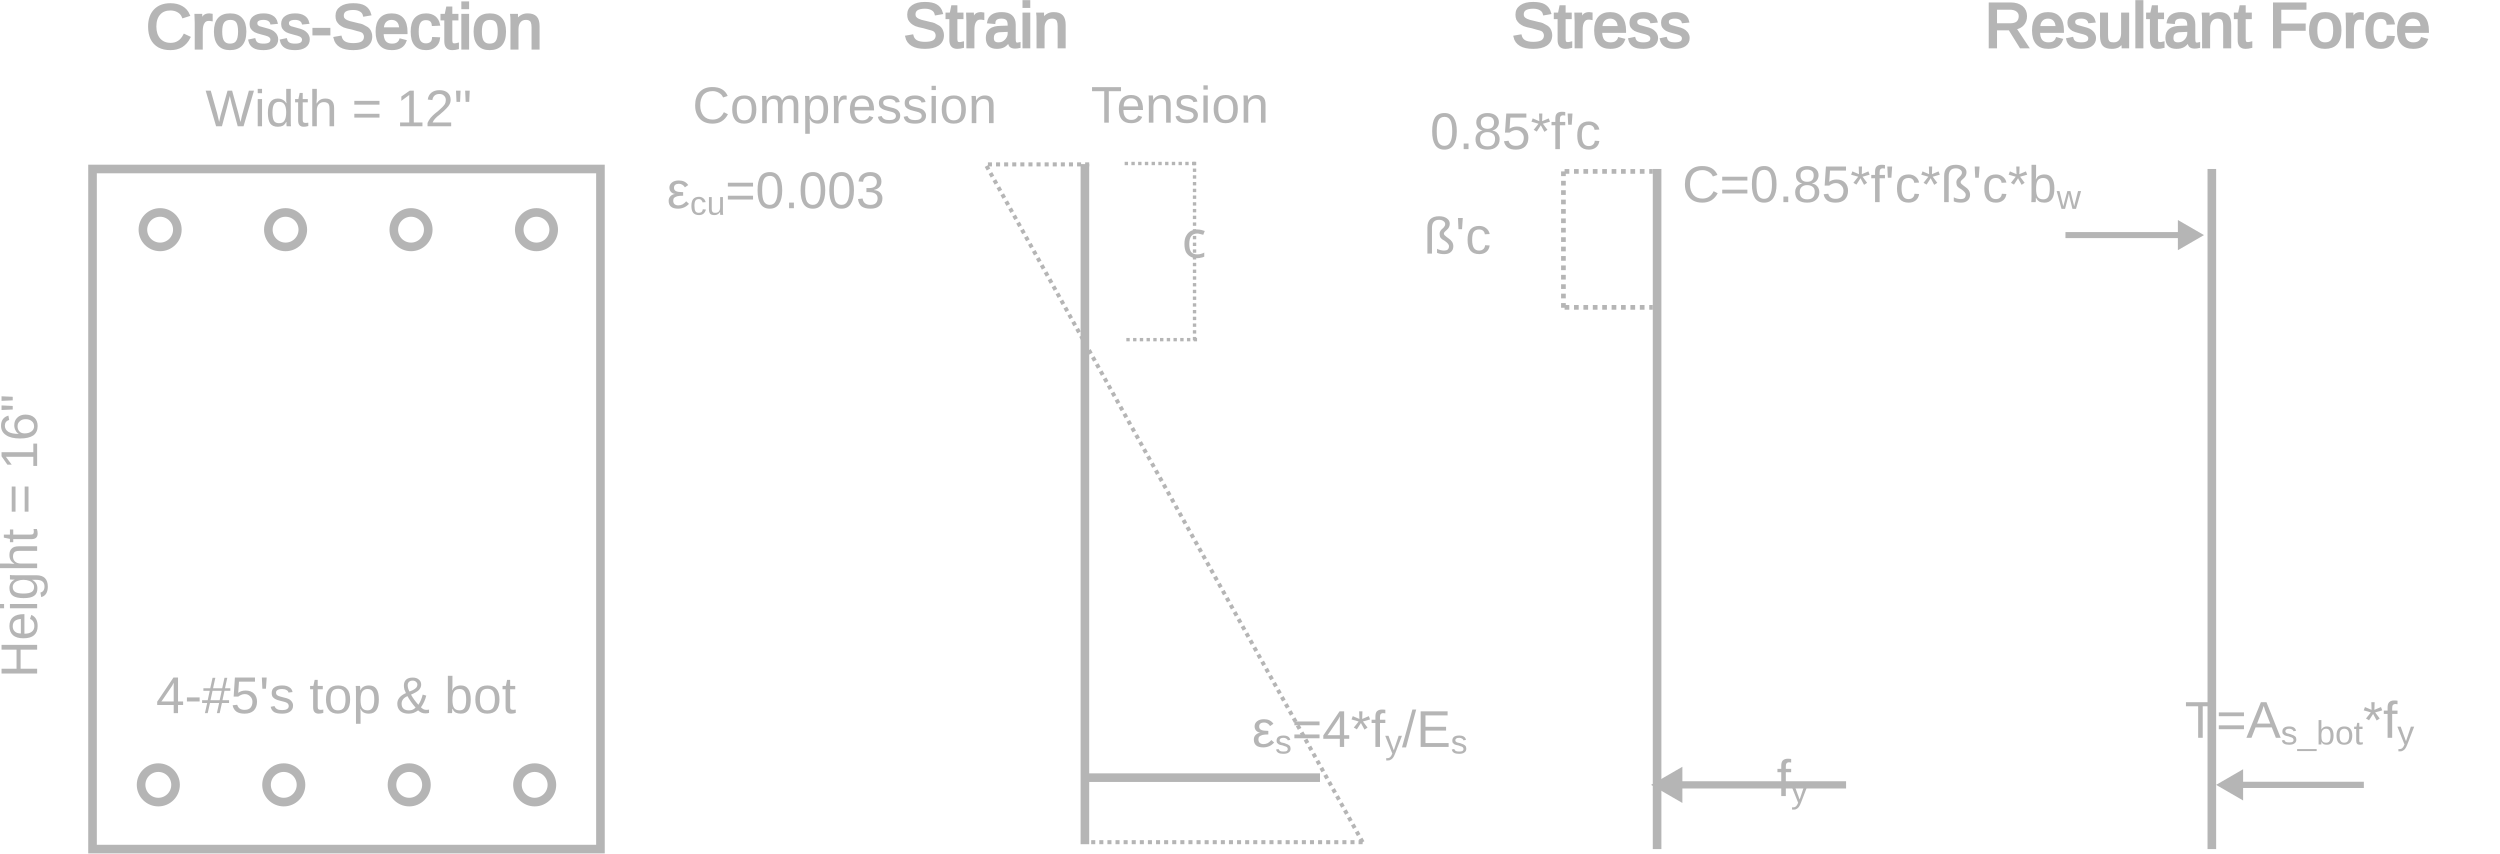
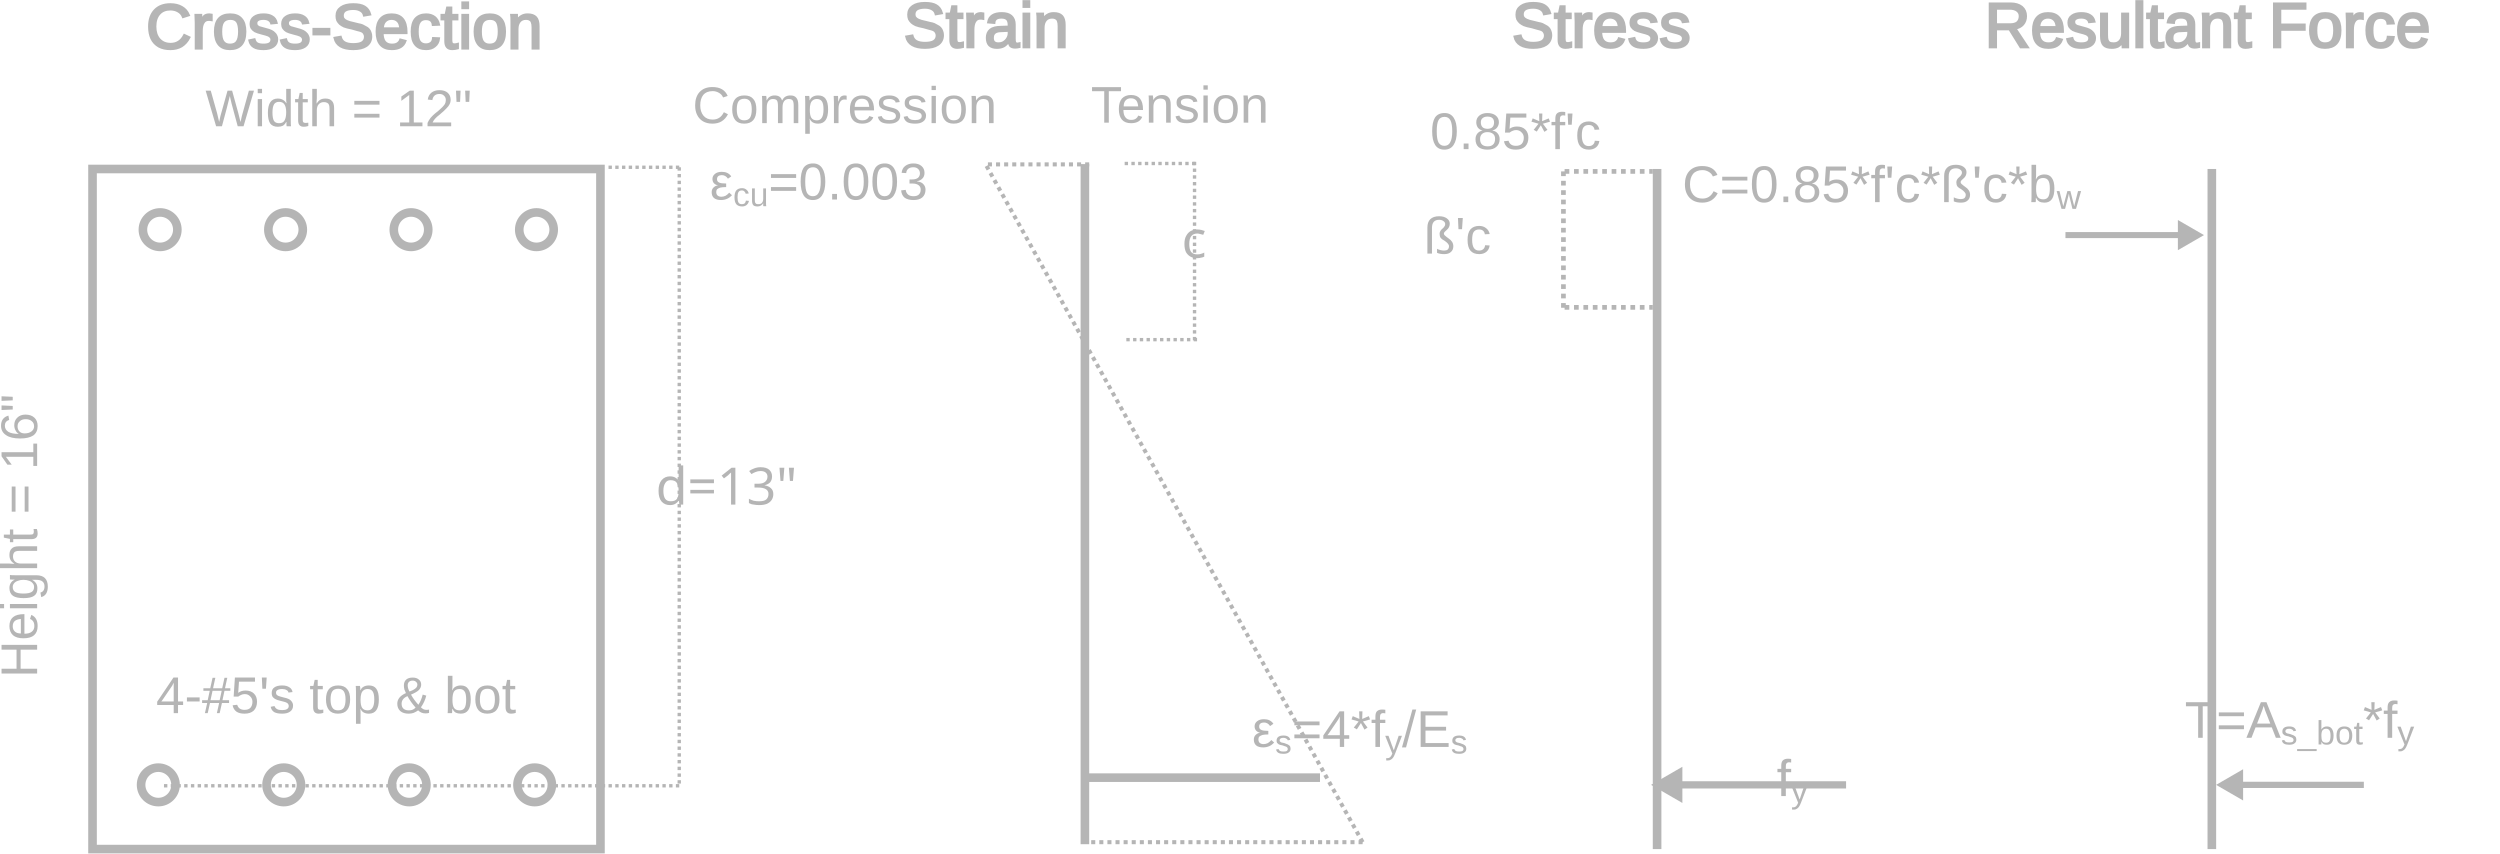
<svg xmlns="http://www.w3.org/2000/svg" width="153.664mm" height="52.454mm" viewBox="0 0 153.664 52.454" version="1.1" id="svg7227">
  <defs id="defs7224">
    <marker style="overflow:visible" refX="0" refY="0" orient="auto-start-reverse" markerWidth="5.324" markerHeight="6.155" viewBox="0 0 5.324 6.155" preserveAspectRatio="xMidYMid" id="TriangleStart7014-3-2-4">
      <path transform="scale(0.5)" style="fill:#b5b5b5;fill-rule:evenodd;stroke:#000000;stroke-width:1pt;stroke-opacity:0" d="M 5.77,0 -2.88,5 V -5 Z" id="path9502-5-0-3" />
    </marker>
    <marker style="overflow:visible" refX="0" refY="0" orient="auto-start-reverse" markerWidth="5.324" markerHeight="6.155" viewBox="0 0 5.324 6.155" preserveAspectRatio="xMidYMid" id="TriangleStart-37667-7-2-7">
      <path transform="scale(0.5)" style="fill:#b5b5b5;fill-rule:evenodd;stroke:#000000;stroke-width:1pt;stroke-opacity:0" d="M 5.77,0 -2.88,5 V -5 Z" id="path9508-5-2-3" />
    </marker>
    <marker style="overflow:visible" refX="0" refY="0" orient="auto-start-reverse" markerWidth="5.324" markerHeight="6.155" viewBox="0 0 5.324 6.155" preserveAspectRatio="xMidYMid" id="TriangleStart-37667-79-0-6-4">
      <path transform="scale(0.5)" style="fill:#b5b5b5;fill-rule:evenodd;stroke:#000000;stroke-width:1pt;stroke-opacity:0" d="M 5.77,0 -2.88,5 V -5 Z" id="path9508-2-4-2-2" />
    </marker>
  </defs>
  <g id="layer1" transform="translate(-42.40893,-221.9779)">
    <ellipse style="fill:none;fill-opacity:1;stroke:#b5b5b5;stroke-width:0.529;stroke-dasharray:none;stroke-opacity:1" id="path9943-4-4-1-5" cx="67.562" cy="270.22" rx="1.059" ry="1.059" />
    <rect style="font-variation-settings:normal;fill:none;fill-opacity:1;fill-rule:evenodd;stroke:#b5b5b5;stroke-width:0.529;stroke-linecap:butt;stroke-linejoin:miter;stroke-miterlimit:4;stroke-dasharray:none;stroke-dashoffset:0;stroke-opacity:1;stop-color:#000000" id="rect7231-9-2-0" width="31.22" height="41.803" x="48.096" y="232.365" />
    <ellipse style="fill:none;fill-opacity:1;stroke:#b5b5b5;stroke-width:0.529;stroke-dasharray:none;stroke-opacity:1" id="path9943-4-1-3-4-4" cx="75.273" cy="270.22" rx="1.059" ry="1.059" />
    <ellipse style="fill:none;fill-opacity:1;stroke:#b5b5b5;stroke-width:0.529;stroke-dasharray:none;stroke-opacity:1" id="path9943-4-14-5-0-6" cx="52.14" cy="270.22" rx="1.059" ry="1.059" />
    <ellipse style="fill:none;fill-opacity:1;stroke:#b5b5b5;stroke-width:0.529;stroke-dasharray:none;stroke-opacity:1" id="path9943-4-5-91-2-9" cx="59.851" cy="270.22" rx="1.059" ry="1.059" />
    <ellipse style="fill:none;fill-opacity:1;stroke:#b5b5b5;stroke-width:0.529;stroke-dasharray:none;stroke-opacity:1" id="path9943-4-9-1-9-2" cx="67.673" cy="236.095" rx="1.059" ry="1.059" />
    <ellipse style="fill:none;fill-opacity:1;stroke:#b5b5b5;stroke-width:0.529;stroke-dasharray:none;stroke-opacity:1" id="path9943-4-1-8-7-9-3" cx="75.384" cy="236.095" rx="1.059" ry="1.059" />
    <ellipse style="fill:none;fill-opacity:1;stroke:#b5b5b5;stroke-width:0.529;stroke-dasharray:none;stroke-opacity:1" id="path9943-4-14-9-4-2-5" cx="52.251" cy="236.095" rx="1.059" ry="1.059" />
    <ellipse style="fill:none;fill-opacity:1;stroke:#b5b5b5;stroke-width:0.529;stroke-dasharray:none;stroke-opacity:1" id="path9943-4-5-9-6-0-9" cx="59.962" cy="236.095" rx="1.059" ry="1.059" />
    <text xml:space="preserve" style="font-style:normal;font-variant:normal;font-weight:normal;font-stretch:normal;font-size:3.175px;font-family:Arial;-inkscape-font-specification:Arial;fill:#b5b5b5;fill-opacity:1;stroke:none;stroke-width:0.397;stroke-dasharray:none;stroke-opacity:1" x="55.036" y="229.738" id="text10134-7-3-9">
      <tspan id="tspan10132-88-1-2" style="font-style:normal;font-variant:normal;font-weight:normal;font-stretch:normal;font-family:Arial;-inkscape-font-specification:Arial;fill:#b5b5b5;fill-opacity:1;stroke:none;stroke-width:0.397;stroke-dasharray:none" x="55.036" y="229.738">Width = 12"</tspan>
    </text>
    <text xml:space="preserve" style="font-style:normal;font-variant:normal;font-weight:normal;font-stretch:normal;font-size:3.175px;font-family:Arial;-inkscape-font-specification:Arial;fill:#b5b5b5;fill-opacity:1;stroke:none;stroke-width:0.397;stroke-dasharray:none;stroke-opacity:1" x="-263.646" y="44.691" id="text10134-6-8-5-6" transform="rotate(-90)">
      <tspan id="tspan10132-4-6-7-8" style="font-style:normal;font-variant:normal;font-weight:normal;font-stretch:normal;font-family:Arial;-inkscape-font-specification:Arial;fill:#b5b5b5;fill-opacity:1;stroke:none;stroke-width:0.397;stroke-dasharray:none" x="-263.646" y="44.691">Height = 16"</tspan>
    </text>
    <text xml:space="preserve" style="font-style:normal;font-variant:normal;font-weight:normal;font-stretch:normal;font-size:3.175px;font-family:Arial;-inkscape-font-specification:Arial;fill:#b5b5b5;fill-opacity:1;stroke:none;stroke-width:0.397;stroke-dasharray:none;stroke-opacity:1" x="51.991" y="265.811" id="text11157-4-0-4">
      <tspan id="tspan11155-8-7-9" style="font-style:normal;font-variant:normal;font-weight:normal;font-stretch:normal;font-family:Arial;-inkscape-font-specification:Arial;stroke-width:0.397" x="51.991" y="265.811">4-#5's top &amp; bot</tspan>
    </text>
    <text xml:space="preserve" style="font-style:normal;font-variant:normal;font-weight:normal;font-stretch:normal;font-size:3.881px;font-family:Arial;-inkscape-font-specification:Arial;fill:#b5b5b5;fill-opacity:1;stroke:none;stroke-width:0.15;stroke-dasharray:none;stroke-opacity:1" x="51.383" y="224.953" id="text10134-4-1-7-5">
      <tspan id="tspan10132-2-0-4-1" style="font-style:normal;font-variant:normal;font-weight:normal;font-stretch:normal;font-size:3.881px;font-family:Arial;-inkscape-font-specification:Arial;fill:#b5b5b5;fill-opacity:1;stroke:#b5b5b5;stroke-width:0.15;stroke-dasharray:none;stroke-opacity:1" x="51.383" y="224.953">Cross-Section</tspan>
    </text>
    <text xml:space="preserve" style="font-style:normal;font-variant:normal;font-weight:normal;font-stretch:normal;font-size:3.881px;font-family:Arial;-inkscape-font-specification:Arial;text-align:center;text-anchor:middle;fill:#b5b5b5;fill-opacity:1;stroke:none;stroke-width:0.15;stroke-dasharray:none;stroke-opacity:1" x="105.713" y="224.878" id="text10134-4-7-0-9-3">
      <tspan id="tspan10132-2-9-8-5-3" style="font-style:normal;font-variant:normal;font-weight:normal;font-stretch:normal;font-size:3.881px;font-family:Arial;-inkscape-font-specification:Arial;text-align:center;text-anchor:middle;fill:#b5b5b5;fill-opacity:1;stroke:#b5b5b5;stroke-width:0.15;stroke-dasharray:none;stroke-opacity:1" x="105.713" y="224.878">Strain</tspan>
    </text>
    <path style="fill:#b5b5b5;stroke:#b5b5b5;stroke-width:0.529;stroke-dasharray:none;stroke-opacity:1" d="m 109.093,232.064 v 41.803" id="path2791-72-1-0" />
    <text xml:space="preserve" style="font-style:normal;font-variant:normal;font-weight:normal;font-stretch:normal;font-size:3.175px;font-family:Arial;-inkscape-font-specification:Arial;text-align:center;text-anchor:middle;fill:#b5b5b5;fill-opacity:1;stroke:none;stroke-width:0.397;stroke-dasharray:none;stroke-opacity:1" x="96.537" y="229.544" id="text10134-67-4-8-6">
      <tspan id="tspan10132-8-8-9-0" style="font-style:normal;font-variant:normal;font-weight:normal;font-stretch:normal;font-family:Arial;-inkscape-font-specification:Arial;text-align:center;text-anchor:middle;fill:#b5b5b5;fill-opacity:1;stroke:none;stroke-width:0.397;stroke-dasharray:none" x="96.537" y="229.544">Compression</tspan>
    </text>
    <text xml:space="preserve" style="font-style:normal;font-variant:normal;font-weight:normal;font-stretch:normal;font-size:3.175px;font-family:Arial;-inkscape-font-specification:Arial;text-align:center;text-anchor:middle;fill:#b5b5b5;fill-opacity:1;stroke:none;stroke-width:0.397;stroke-dasharray:none;stroke-opacity:1" x="117.131" y="229.518" id="text10134-67-5-0-2-7">
      <tspan id="tspan10132-8-4-5-8-4" style="font-style:normal;font-variant:normal;font-weight:normal;font-stretch:normal;font-family:Arial;-inkscape-font-specification:Arial;text-align:center;text-anchor:middle;fill:#b5b5b5;fill-opacity:1;stroke:none;stroke-width:0.397;stroke-dasharray:none" x="117.131" y="229.518">Tension</tspan>
    </text>
    <path style="fill:#b5b5b5;stroke:#b5b5b5;stroke-width:0.249;stroke-dasharray:0.249, 0.249;stroke-dashoffset:0;stroke-opacity:1" d="M 126.163,273.743 H 109.357" id="path2847-2-3-2" />
    <path style="fill:#b5b5b5;stroke:#b5b5b5;stroke-width:0.249;stroke-dasharray:0.249, 0.249;stroke-dashoffset:0;stroke-opacity:1" d="m 109.357,232.082 h -6.37" id="path2849-3-3-4" />
    <path style="fill:#b5b5b5;stroke:#b5b5b5;stroke-width:0.249;stroke-dasharray:0.249, 0.249;stroke-dashoffset:0;stroke-opacity:1" d="M 126.163,273.743 102.99,232.079" id="path2851-0-8-0" />
    <text xml:space="preserve" style="font-style:normal;font-variant:normal;font-weight:normal;font-stretch:normal;font-size:3.881px;font-family:Arial;-inkscape-font-specification:Arial;text-align:center;text-anchor:middle;fill:#b5b5b5;fill-opacity:1;stroke:none;stroke-width:0.15;stroke-dasharray:none;stroke-opacity:1" x="143.529" y="224.878" id="text10134-4-7-6-1-8-9">
      <tspan id="tspan10132-2-9-0-0-1-3" style="font-style:normal;font-variant:normal;font-weight:normal;font-stretch:normal;font-size:3.881px;font-family:Arial;-inkscape-font-specification:Arial;text-align:center;text-anchor:middle;fill:#b5b5b5;fill-opacity:1;stroke:#b5b5b5;stroke-width:0.15;stroke-dasharray:none;stroke-opacity:1" x="143.529" y="224.878">Stress</tspan>
    </text>
    <path style="fill:#b5b5b5;stroke:#b5b5b5;stroke-width:0.529;stroke-dasharray:none;stroke-opacity:1" d="m 144.263,232.364 v 41.803" id="path2791-7-79-4-2" />
    <text xml:space="preserve" style="font-style:normal;font-variant:normal;font-weight:normal;font-stretch:normal;font-size:3.881px;font-family:Arial;-inkscape-font-specification:Arial;text-align:center;text-anchor:middle;fill:#b5b5b5;fill-opacity:1;stroke:none;stroke-width:0.15;stroke-dasharray:none;stroke-opacity:1" x="180.801" y="224.878" id="text10134-4-7-6-9-1-6-0">
      <tspan id="tspan10132-2-9-0-2-4-9-7" style="font-style:normal;font-variant:normal;font-weight:normal;font-stretch:normal;font-size:3.881px;font-family:Arial;-inkscape-font-specification:Arial;text-align:center;text-anchor:middle;fill:#b5b5b5;fill-opacity:1;stroke:#b5b5b5;stroke-width:0.15;stroke-dasharray:none;stroke-opacity:1" x="180.801" y="224.878">Resultant Force</tspan>
    </text>
    <path style="fill:#b5b5b5;stroke:#b5b5b5;stroke-width:0.529;stroke-dasharray:none;stroke-opacity:1" d="m 178.361,232.364 v 41.803" id="path2791-7-7-9-8-6" />
    <text xml:space="preserve" style="font-style:normal;font-variant:normal;font-weight:normal;font-stretch:normal;font-size:3.175px;font-family:Arial;-inkscape-font-specification:Arial;text-align:center;text-anchor:middle;fill:#b5b5b5;fill-opacity:1;stroke:none;stroke-width:0.397;stroke-dasharray:none;stroke-opacity:1" x="163.358" y="234.403" id="text10134-67-2-7-1-8-7">
      <tspan id="tspan10132-8-9-2-15-0-8" style="font-style:normal;font-variant:normal;font-weight:normal;font-stretch:normal;font-family:Arial;-inkscape-font-specification:Arial;text-align:center;text-anchor:middle;fill:#b5b5b5;fill-opacity:1;stroke:none;stroke-width:0.397;stroke-dasharray:none" x="163.358" y="234.403">C=0.85*f'c*ß'c*b<tspan style="font-size:65%;baseline-shift:sub" id="tspan18733-6">w</tspan>
      </tspan>
    </text>
    <path style="fill:#b5b5b5;stroke:#b5b5b5;stroke-width:0.371;stroke-dasharray:none;stroke-dashoffset:0;stroke-opacity:1;marker-end:url(#TriangleStart7014-3-2-4)" d="m 169.364,236.428 h 7.444" id="path4242-0-8-7" />
    <path style="fill:#b5b5b5;stroke:#b5b5b5;stroke-width:0.384;stroke-dasharray:none;stroke-dashoffset:0;stroke-opacity:1;marker-end:url(#TriangleStart-37667-7-2-7)" d="m 187.704,270.22 h -7.974" id="path4242-3-2-5-1" />
    <text xml:space="preserve" style="font-style:normal;font-variant:normal;font-weight:normal;font-stretch:normal;font-size:3.175px;font-family:Arial;-inkscape-font-specification:Arial;text-align:center;text-anchor:middle;fill:#b5b5b5;fill-opacity:1;stroke:none;stroke-width:0.397;stroke-dasharray:none;stroke-opacity:1" x="189.036" y="267.327" id="text10134-67-2-7-6-2-5-4">
      <tspan id="tspan10132-8-9-2-1-4-5-3" style="font-style:normal;font-variant:normal;font-weight:normal;font-stretch:normal;font-family:Arial;-inkscape-font-specification:Arial;text-align:center;text-anchor:middle;fill:#b5b5b5;fill-opacity:1;stroke:none;stroke-width:0.397;stroke-dasharray:none" x="189.036" y="267.327">T=A<tspan style="font-style:normal;font-variant:normal;font-weight:normal;font-stretch:normal;font-size:65%;font-family:Arial;-inkscape-font-specification:Arial;baseline-shift:sub" id="tspan4417-9-2-3-7">s_bot</tspan>*f<tspan style="font-style:normal;font-variant:normal;font-weight:normal;font-stretch:normal;font-size:65%;font-family:Arial;-inkscape-font-specification:Arial;baseline-shift:sub" id="tspan4415-0-5-8-0">y</tspan>
      </tspan>
    </text>
    <path style="fill:#b5b5b5;stroke:#b5b5b5;stroke-width:0.445;stroke-dasharray:none;stroke-dashoffset:0;stroke-opacity:1;marker-end:url(#TriangleStart-37667-79-0-6-4)" d="M 155.879,270.22 H 145.176" id="path4242-3-8-8-2-7" />
    <text xml:space="preserve" style="font-style:normal;font-variant:normal;font-weight:normal;font-stretch:normal;font-size:3.175px;font-family:Arial;-inkscape-font-specification:Arial;text-align:center;text-anchor:middle;fill:#b5b5b5;fill-opacity:1;stroke:none;stroke-width:0.397;stroke-dasharray:none;stroke-opacity:1" x="157.861" y="270.909" id="text10134-67-2-7-6-6-1-1-3">
      <tspan id="tspan10132-8-9-2-1-1-7-5-1" style="font-style:normal;font-variant:normal;font-weight:normal;font-stretch:normal;font-family:Arial;-inkscape-font-specification:Arial;text-align:center;text-anchor:middle;fill:#b5b5b5;fill-opacity:1;stroke:none;stroke-width:0.397;stroke-dasharray:none" x="157.861" y="270.909">f<tspan style="font-style:normal;font-variant:normal;font-weight:normal;font-stretch:normal;font-size:65%;font-family:Arial;-inkscape-font-specification:Arial;baseline-shift:sub" id="tspan4415-0-55-3-4-3">y</tspan>
      </tspan>
    </text>
-     <text xml:space="preserve" style="font-style:normal;font-variant:normal;font-weight:normal;font-stretch:normal;font-size:3.175px;font-family:Arial;-inkscape-font-specification:Arial;text-align:center;text-anchor:middle;fill:#b5b5b5;stroke:none;stroke-width:0.529;stroke-dasharray:none;stroke-dashoffset:0;stroke-opacity:1" x="92.3" y="234.771" id="text16673-5">
-       <tspan id="tspan16671-8" style="font-size:3.175px;stroke-width:0.529" x="92.3" y="234.771" dy="0 -6.7852807e-10">ε<tspan style="font-size:65%;baseline-shift:sub" id="tspan16677-8">cu</tspan>=0.003</tspan>
+     <text xml:space="preserve" style="font-style:normal;font-variant:normal;font-weight:normal;font-stretch:normal;font-size:3.175px;font-family:Arial;-inkscape-font-specification:Arial;text-align:center;text-anchor:middle;fill:#b5b5b5;stroke:none;stroke-width:0.529;stroke-dasharray:none;stroke-dashoffset:0;stroke-opacity:1" x="94.946" y="234.242" id="text16673-5">
+       <tspan id="tspan16671-8" style="font-size:3.175px;stroke-width:0.529" x="94.946" y="234.242" dy="0 -6.7852807e-10">ε<tspan style="font-size:65%;baseline-shift:sub" id="tspan16677-8">cu</tspan>=0.003</tspan>
    </text>
    <text xml:space="preserve" style="font-style:normal;font-variant:normal;font-weight:normal;font-stretch:normal;font-size:3.175px;font-family:Arial;-inkscape-font-specification:Arial;text-align:center;text-anchor:middle;fill:#b5b5b5;stroke:none;stroke-width:0.529;stroke-dasharray:none;stroke-dashoffset:0;stroke-opacity:1" x="131.282" y="267.885" id="text16673-0-1">
      <tspan id="tspan16671-5-6" style="font-size:3.175px;stroke-width:0.529" x="131.282" y="267.885" dy="0">ε<tspan style="font-size:65%;baseline-shift:sub" id="tspan16677-4-4">s</tspan>=4*f<tspan style="font-size:65%;baseline-shift:sub" id="tspan16711-2">y</tspan>/E<tspan style="font-size:65%;baseline-shift:sub" id="tspan16713-4">s</tspan>
      </tspan>
    </text>
    <path style="fill:#b5b5b5;stroke:#b5b5b5;stroke-width:0.529;stroke-dasharray:none;stroke-dashoffset:0;stroke-opacity:1" d="m 109.287,269.777 h 14.256" id="path16780-9" />
    <path style="fill:#b5b5b5;stroke:#b5b5b5;stroke-width:0.289;stroke-dasharray:0.289, 0.289;stroke-dashoffset:0;stroke-opacity:1" d="m 138.578,232.514 h 5.421" id="path2849-3-1-6" />
    <path style="fill:#b5b5b5;stroke:#b5b5b5;stroke-width:0.289;stroke-dasharray:0.289, 0.289;stroke-dashoffset:0;stroke-opacity:1" d="m 138.578,240.87 h 5.421" id="path2849-3-1-2-4" />
    <path style="fill:#b5b5b5;stroke:#b5b5b5;stroke-width:0.289;stroke-dasharray:0.289, 0.289;stroke-dashoffset:0;stroke-opacity:1" d="m 138.506,232.514 v 8.501" id="path16826-2" />
    <text xml:space="preserve" style="font-style:normal;font-variant:normal;font-weight:normal;font-stretch:normal;font-size:3.175px;font-family:Arial;-inkscape-font-specification:Arial;text-align:center;text-anchor:middle;fill:#b5b5b5;stroke:#b5b5b5;stroke-width:0.289;stroke-dasharray:0.289, 0.289;stroke-dashoffset:0;stroke-opacity:1" x="137.762" y="231.142" id="text16904-9">
      <tspan id="tspan16902-5" style="stroke:none;stroke-width:0.289" x="137.762" y="231.142">0.85*f'c</tspan>
    </text>
    <text xml:space="preserve" style="font-style:normal;font-variant:normal;font-weight:normal;font-stretch:normal;font-size:3.175px;font-family:Arial;-inkscape-font-specification:Arial;text-align:center;text-anchor:middle;fill:#b5b5b5;stroke:#b5b5b5;stroke-width:0.289;stroke-dasharray:0.289, 0.289;stroke-dashoffset:0;stroke-opacity:1" x="134.198" y="237.564" id="text16904-6-8">
      <tspan id="tspan16902-4-1" style="stroke:none;stroke-width:0.289" x="134.198" y="237.564">ß'c</tspan>
    </text>
    <path style="fill:#b5b5b5;stroke:#b5b5b5;stroke-width:0.207;stroke-dasharray:0.207, 0.207;stroke-dashoffset:0;stroke-opacity:1" d="M 115.884,232.027 H 111.499" id="path2849-3-3-0-2" />
    <path style="fill:#b5b5b5;stroke:#b5b5b5;stroke-width:0.207;stroke-dasharray:0.207, 0.207;stroke-dashoffset:0;stroke-opacity:1" d="M 115.987,242.854 H 111.603" id="path2849-3-3-0-8-1" />
    <path style="fill:#b5b5b5;stroke:#b5b5b5;stroke-width:0.207;stroke-dasharray:0.207, 0.207;stroke-dashoffset:0;stroke-opacity:1" d="m 115.832,231.924 v 11.034" id="path18719-8" />
    <text xml:space="preserve" style="font-style:normal;font-variant:normal;font-weight:normal;font-stretch:normal;font-size:3.175px;font-family:Calibri;-inkscape-font-specification:Calibri;text-align:center;text-anchor:middle;fill:#b5b5b5;stroke:#b5b5b5;stroke-width:0.207;stroke-dasharray:0.207, 0.207;stroke-dashoffset:0;stroke-opacity:1" x="117.863" y="237.816" id="text18723-6">
      <tspan id="tspan18721-4" style="stroke:none;stroke-width:0.207" x="117.863" y="237.816">c</tspan>
    </text>
+     <path style="fill:#b5b5b5;stroke:#b5b5b5;stroke-width:0.207;stroke-dasharray:0.207, 0.207;stroke-dashoffset:0;stroke-opacity:1" d="m 84.159,232.259 h -4.385" id="path2849-3-3-0-4-3" />
+     <path style="fill:#b5b5b5;stroke:#b5b5b5;stroke-width:0.207;stroke-dasharray:0.207, 0.207;stroke-dashoffset:0;stroke-opacity:1" d="M 84.159,270.276 H 52.418" id="path2849-3-3-0-8-3-1" />
+     <path style="fill:#b5b5b5;stroke:#b5b5b5;stroke-width:0.207;stroke-dasharray:0.207, 0.207;stroke-dashoffset:0;stroke-opacity:1" d="M 84.159,232.259 V 270.173" id="path18719-4-1" />
+     <text xml:space="preserve" style="font-style:normal;font-variant:normal;font-weight:normal;font-stretch:normal;font-size:3.175px;font-family:Calibri;-inkscape-font-specification:Calibri;text-align:center;text-anchor:middle;fill:#b5b5b5;stroke:#b5b5b5;stroke-width:0.207;stroke-dasharray:0.207, 0.207;stroke-dashoffset:0;stroke-opacity:1" x="89.125" y="252.992" id="text18723-2-6">
+       <tspan id="tspan18721-7-2" style="stroke:none;stroke-width:0.207" x="89.125" y="252.992">d=13"</tspan>
+     </text>
  </g>
</svg>
